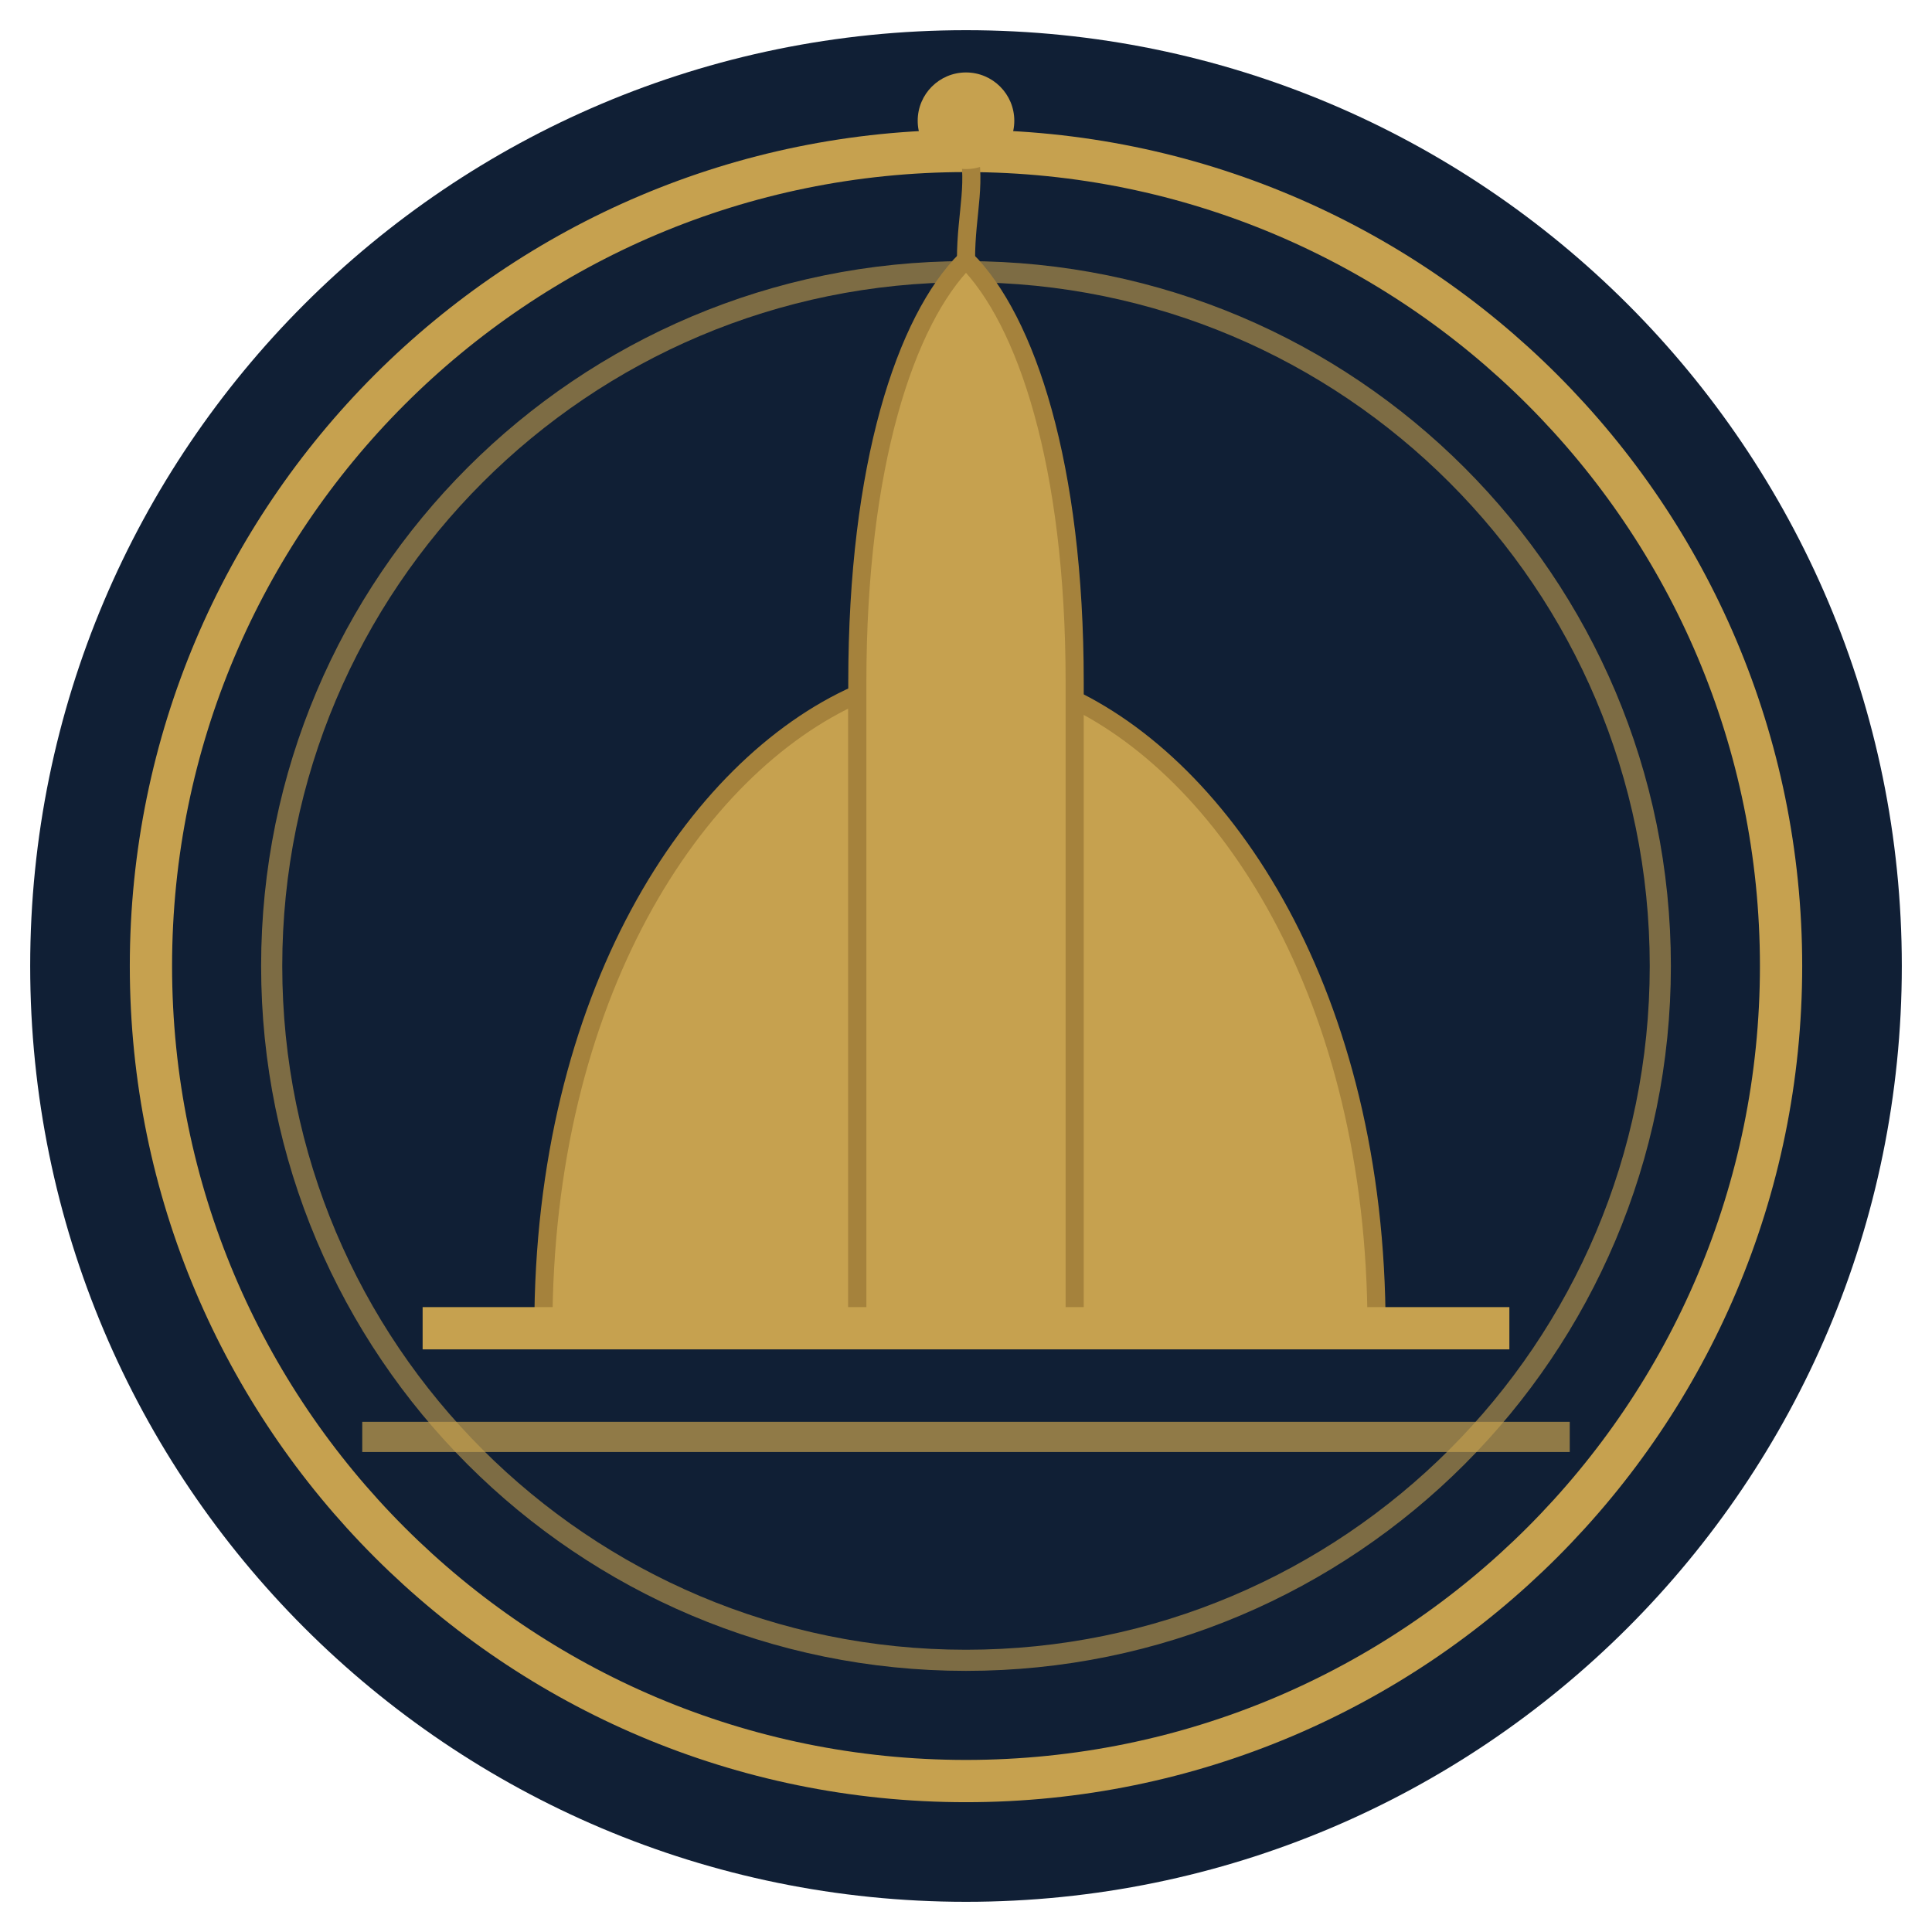
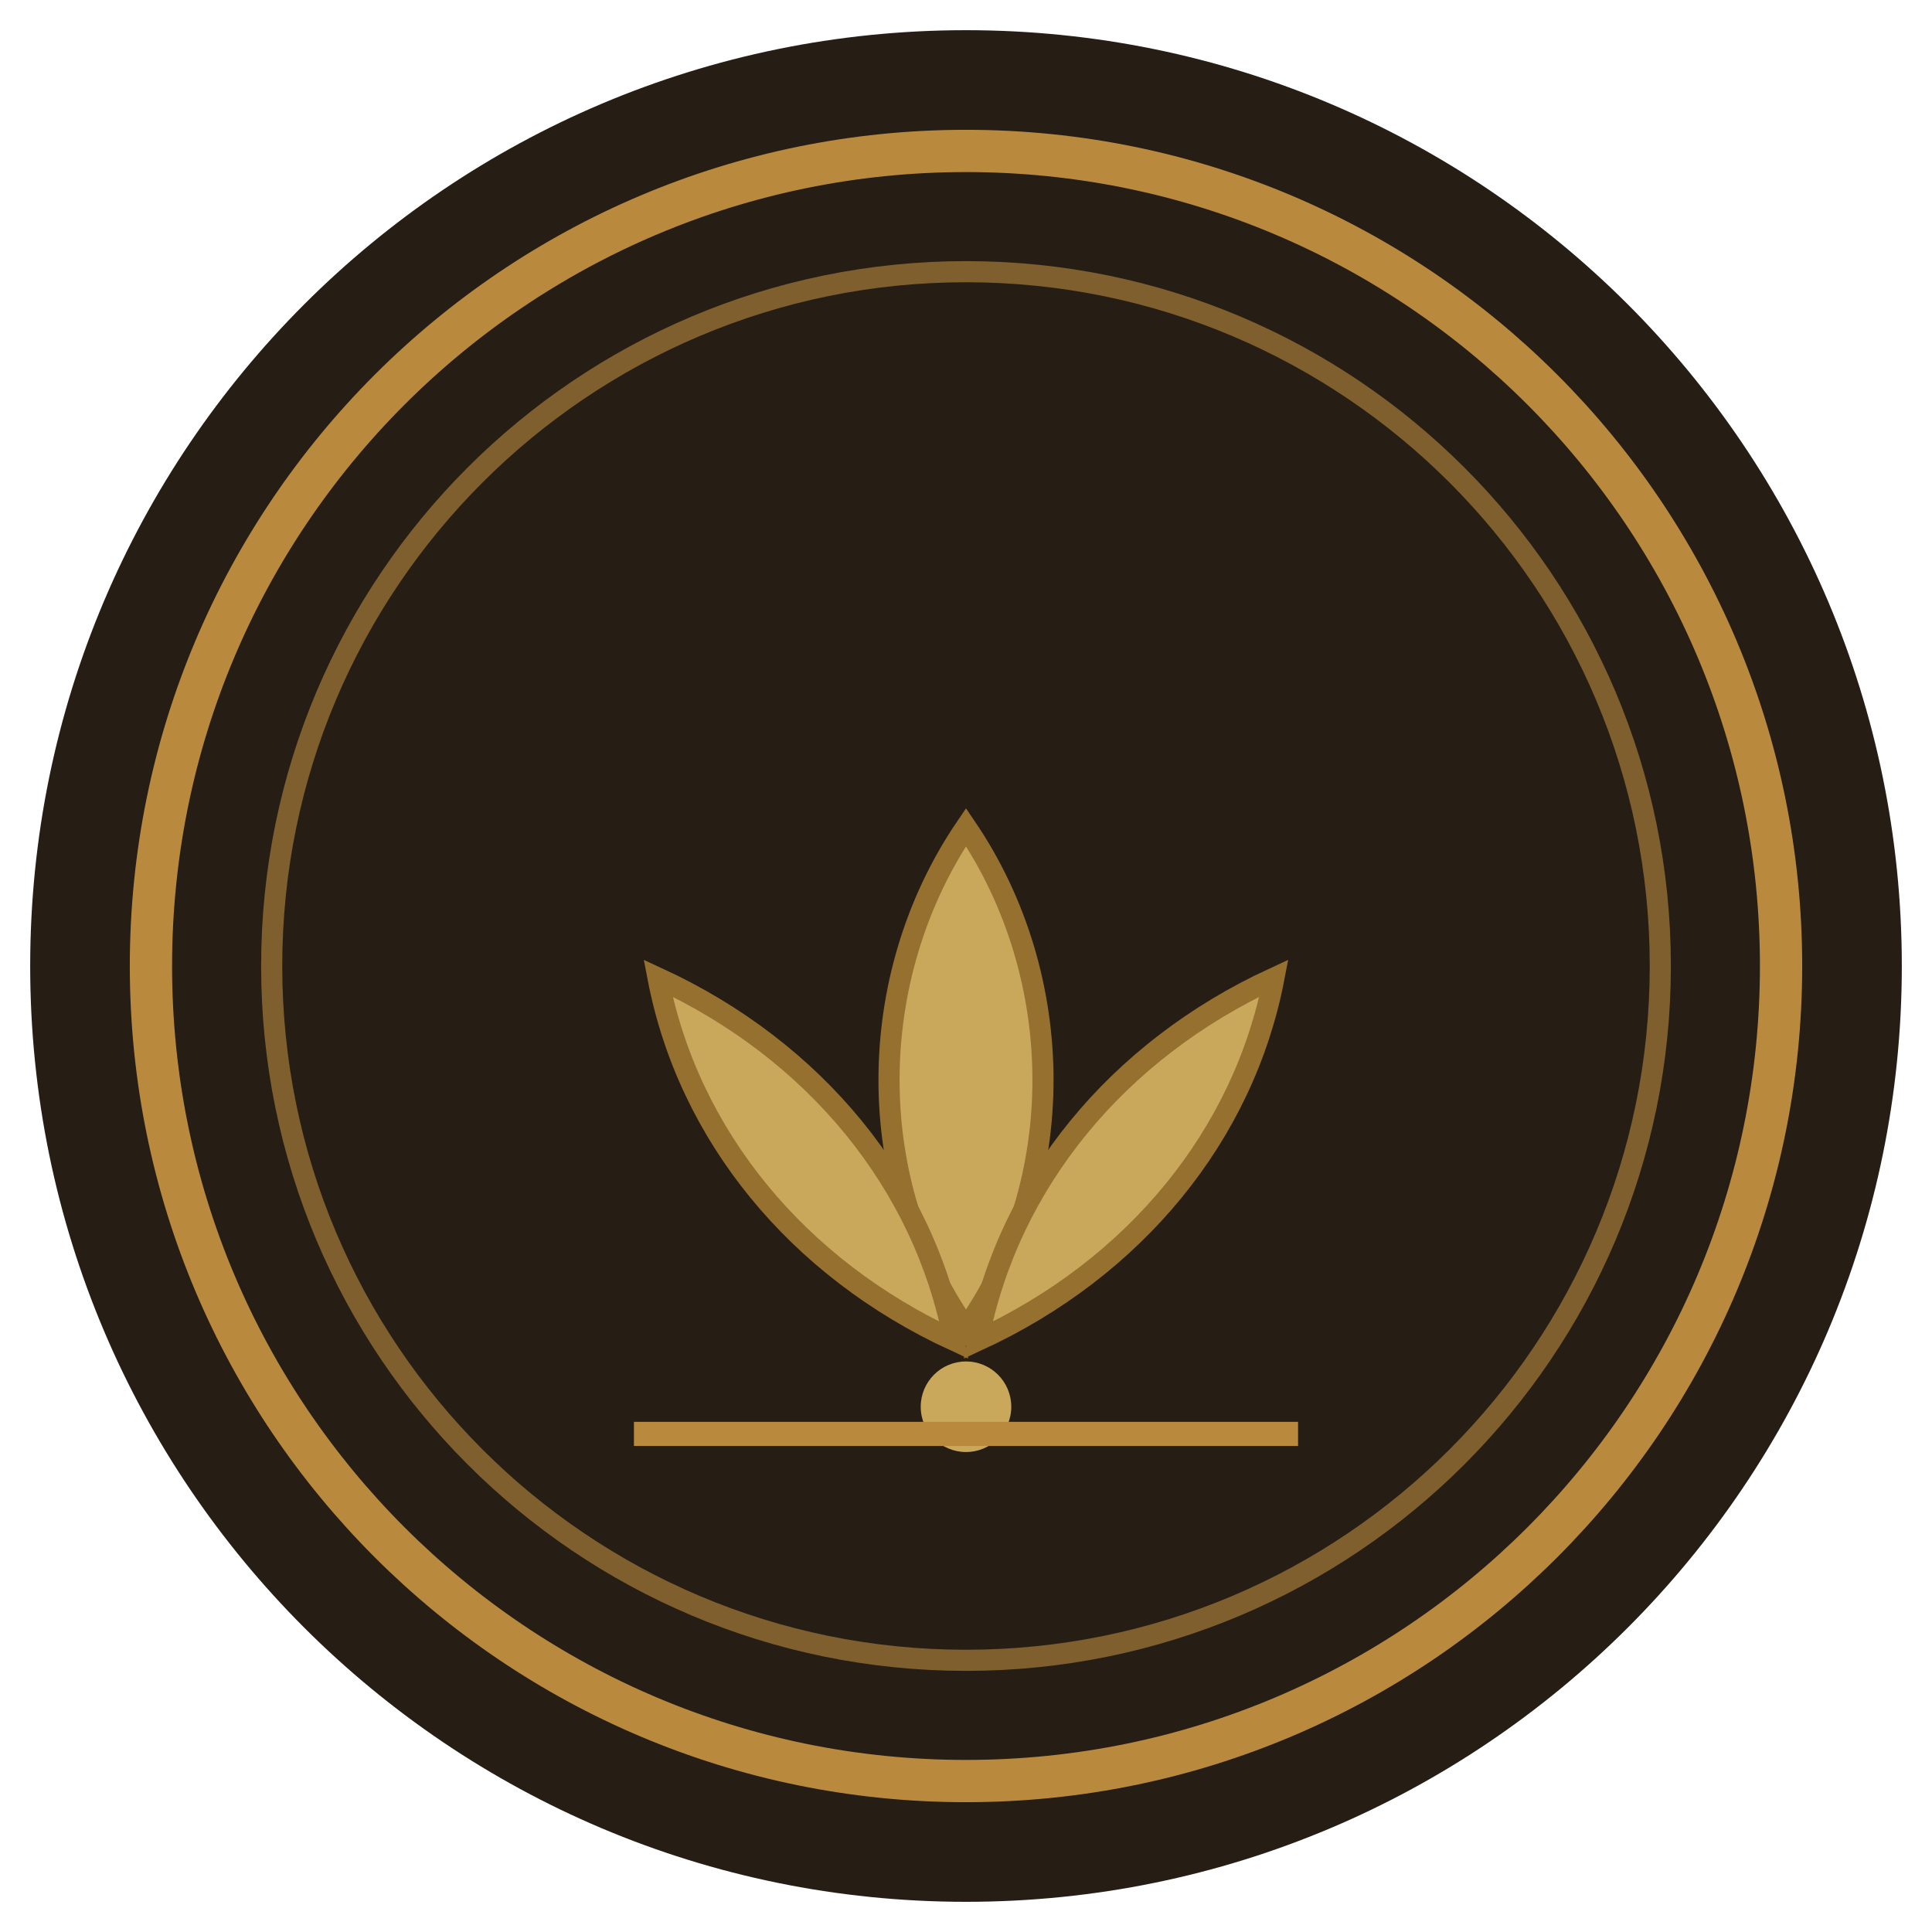
<svg xmlns="http://www.w3.org/2000/svg" viewBox="0 0 64 64">
-   <circle cx="32" cy="32" r="31" fill="#101F35" />
-   <circle cx="32" cy="32" r="27" fill="none" stroke="#C6A14F" stroke-width="1.4" />
-   <circle cx="32" cy="32" r="23" fill="none" stroke="#C6A14F" stroke-width=".7" stroke-opacity=".6" />
-   <g fill="#C6A14F" stroke="#A5823C" stroke-width=".6">
-     <path d="M 18 44 C 18 33 23 25.4 28.4 23 L 28.4 44 Z" />
-     <path d="M 45.6 44 C 45.6 33 40.6 25.4 35.2 23 L 35.2 44 Z" />
-     <path d="M 28.4 44 L 28.4 22.6 C 28.4 15.4 30 10.6 32 8.6 C 34 10.6 35.6 15.4 35.6 22.6 L 35.6 44 Z" />
-     <path d="M 32 8.6 C 32 7 32.4 6 32 4.6" />
-     <path d="M 14 44 L 50 44" fill="none" stroke="#C6A14F" stroke-width="1.4" />
-     <path d="M 12 47.6 L 52 47.6" fill="none" stroke="#C6A14F" stroke-width="1" stroke-opacity=".7" />
+   <circle cx="32" cy="32" r="31" fill="#261D14" />
+   <circle cx="32" cy="32" r="27" fill="none" stroke="#B98A3E" stroke-width="1.4" />
+   <circle cx="32" cy="32" r="23" fill="none" stroke="#B98A3E" stroke-width=".7" stroke-opacity=".6" />
+   <g fill="#C9A85C" stroke="#96702F" stroke-width=".7">
+     <path d="M 32 44 C 28.6 39.2 28.6 32.4 32 27.4 C 35.4 32.4 35.4 39.2 32 44 Z" />
+     <path d="M 31.6 44.4 C 26.4 42 22.8 37.6 21.8 32.4 C 27 34.8 30.6 39.2 31.6 44.4 Z" />
+     <path d="M 32.4 44.4 C 37.6 42 41.2 37.6 42.2 32.4 C 37 34.8 33.4 39.2 32.4 44.4 Z" />
  </g>
-   <circle cx="32" cy="4" r="1.6" fill="#C6A14F" />
+   <circle cx="32" cy="46.6" r="1.5" fill="#C9A85C" />
+   <path d="M 21 47.5 H 43" stroke="#B98A3E" stroke-width=".8" fill="none" />
</svg>
